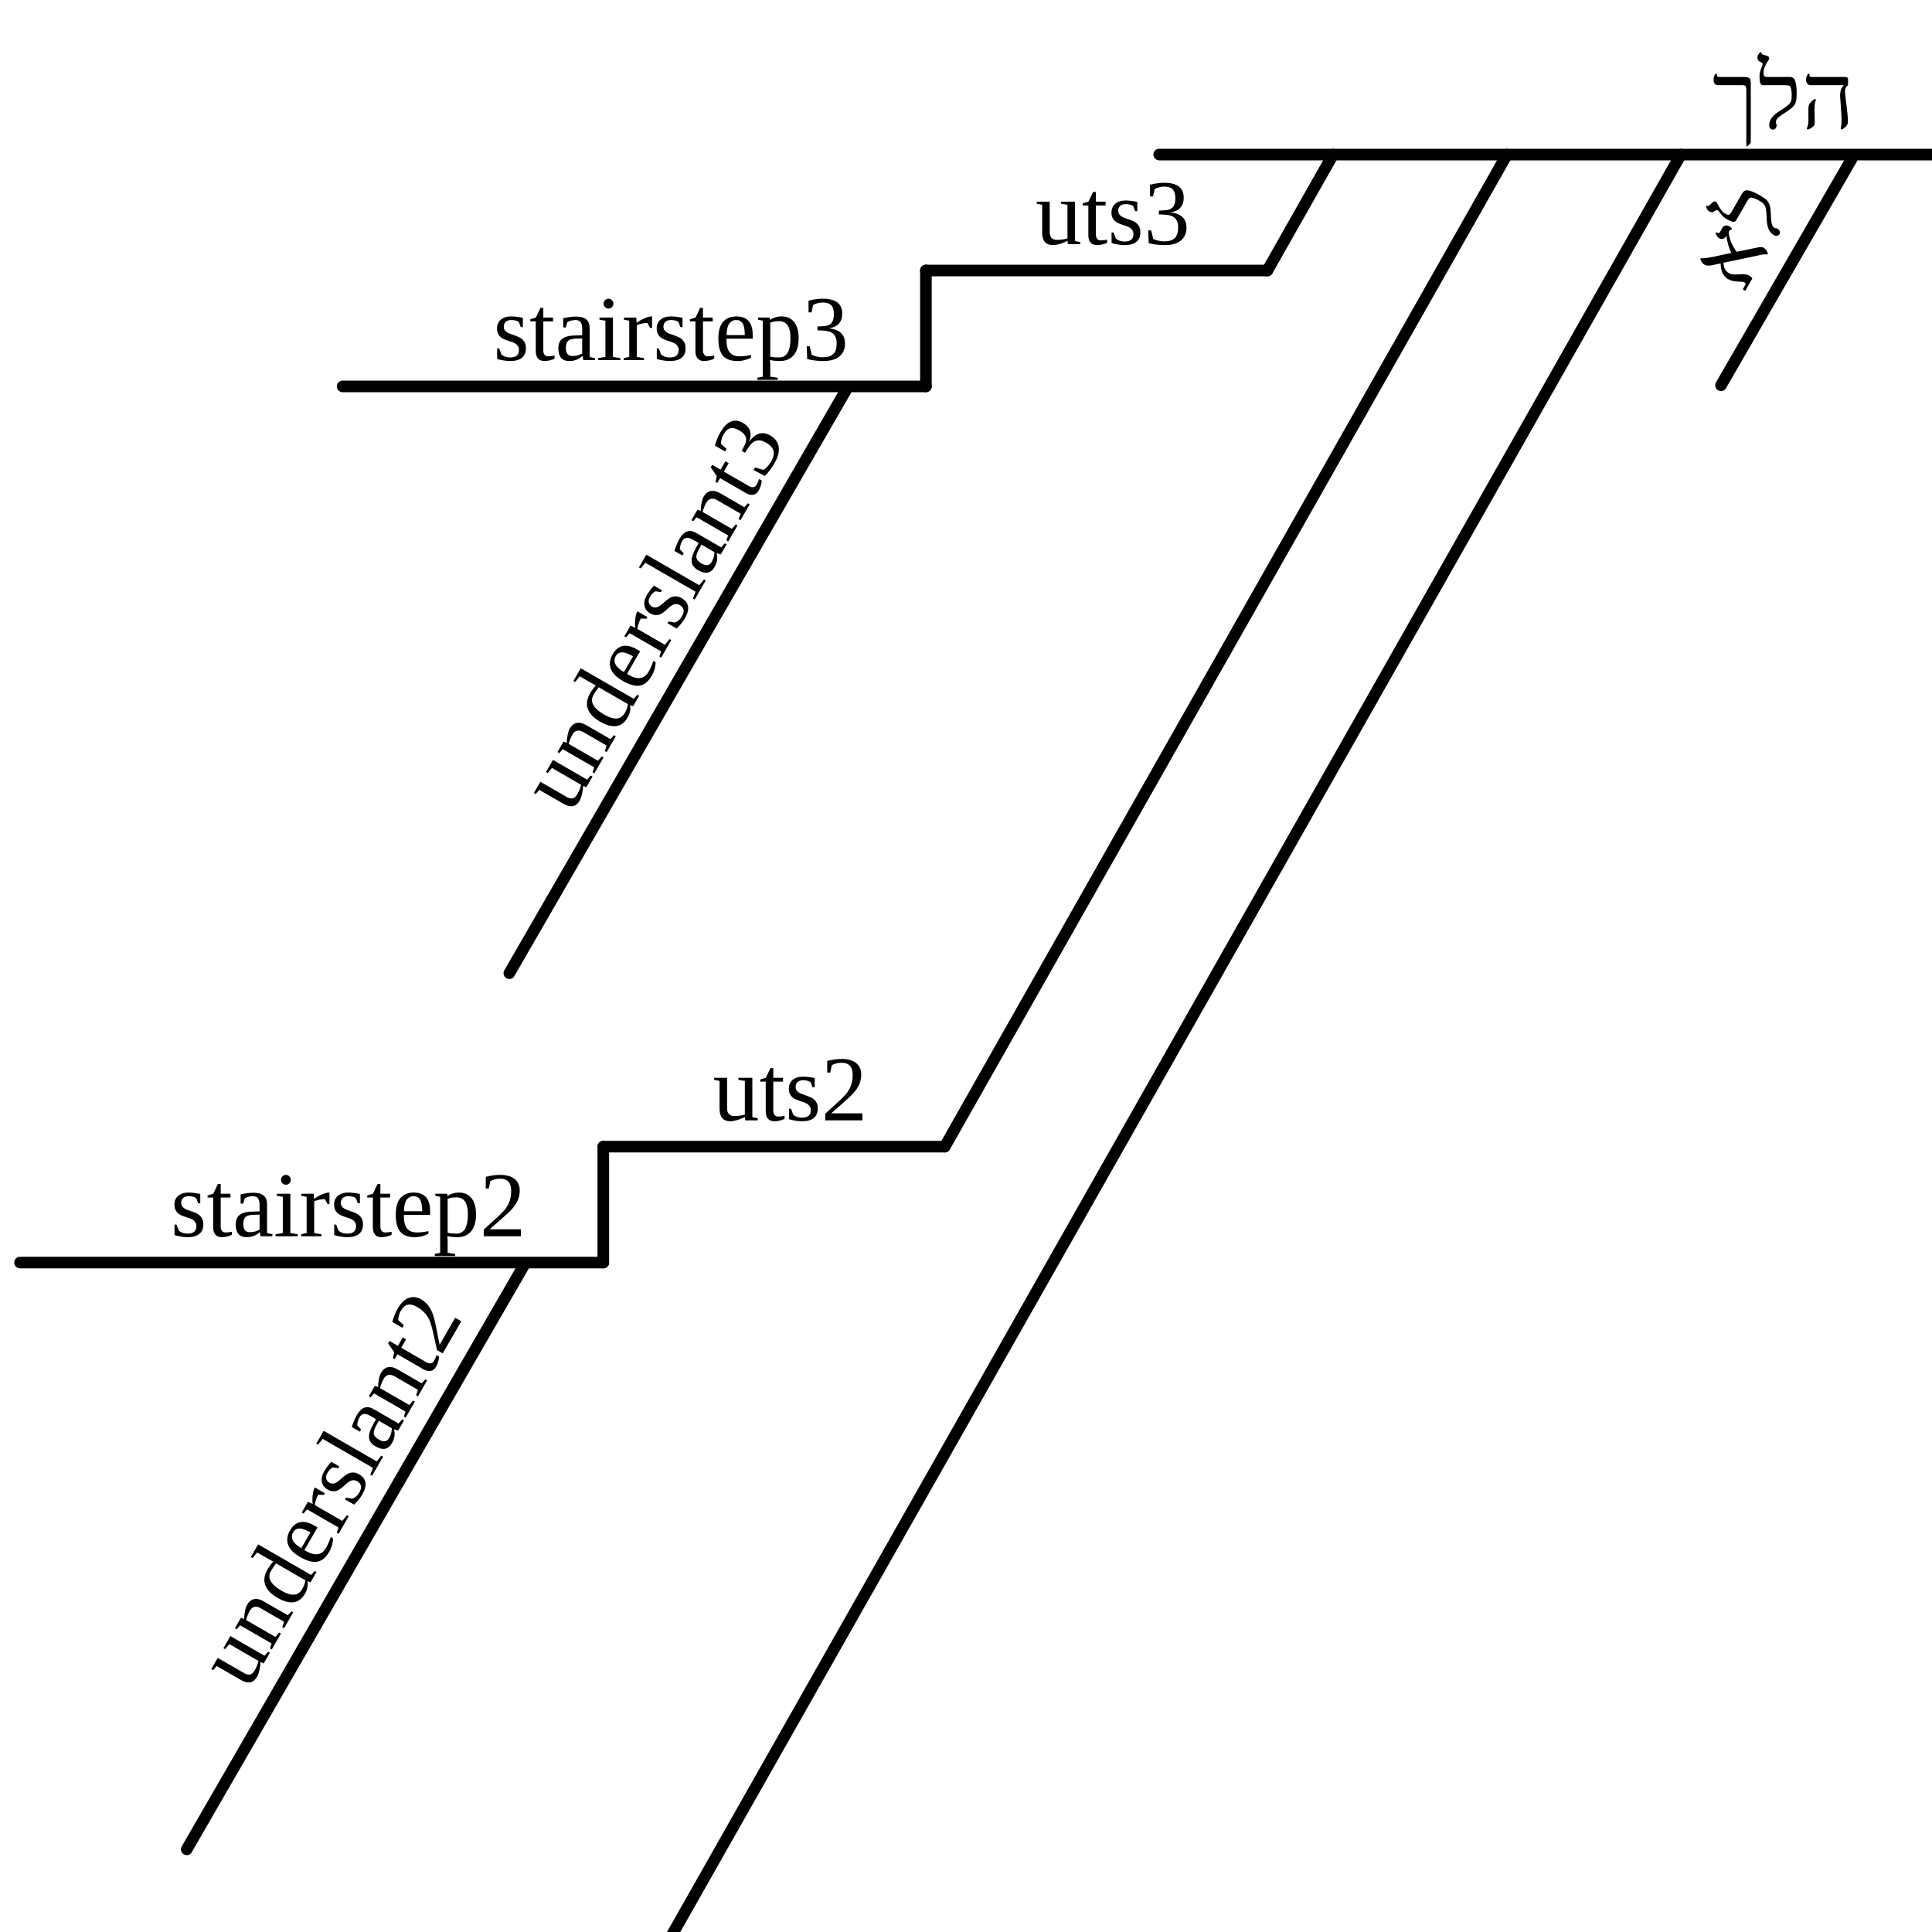
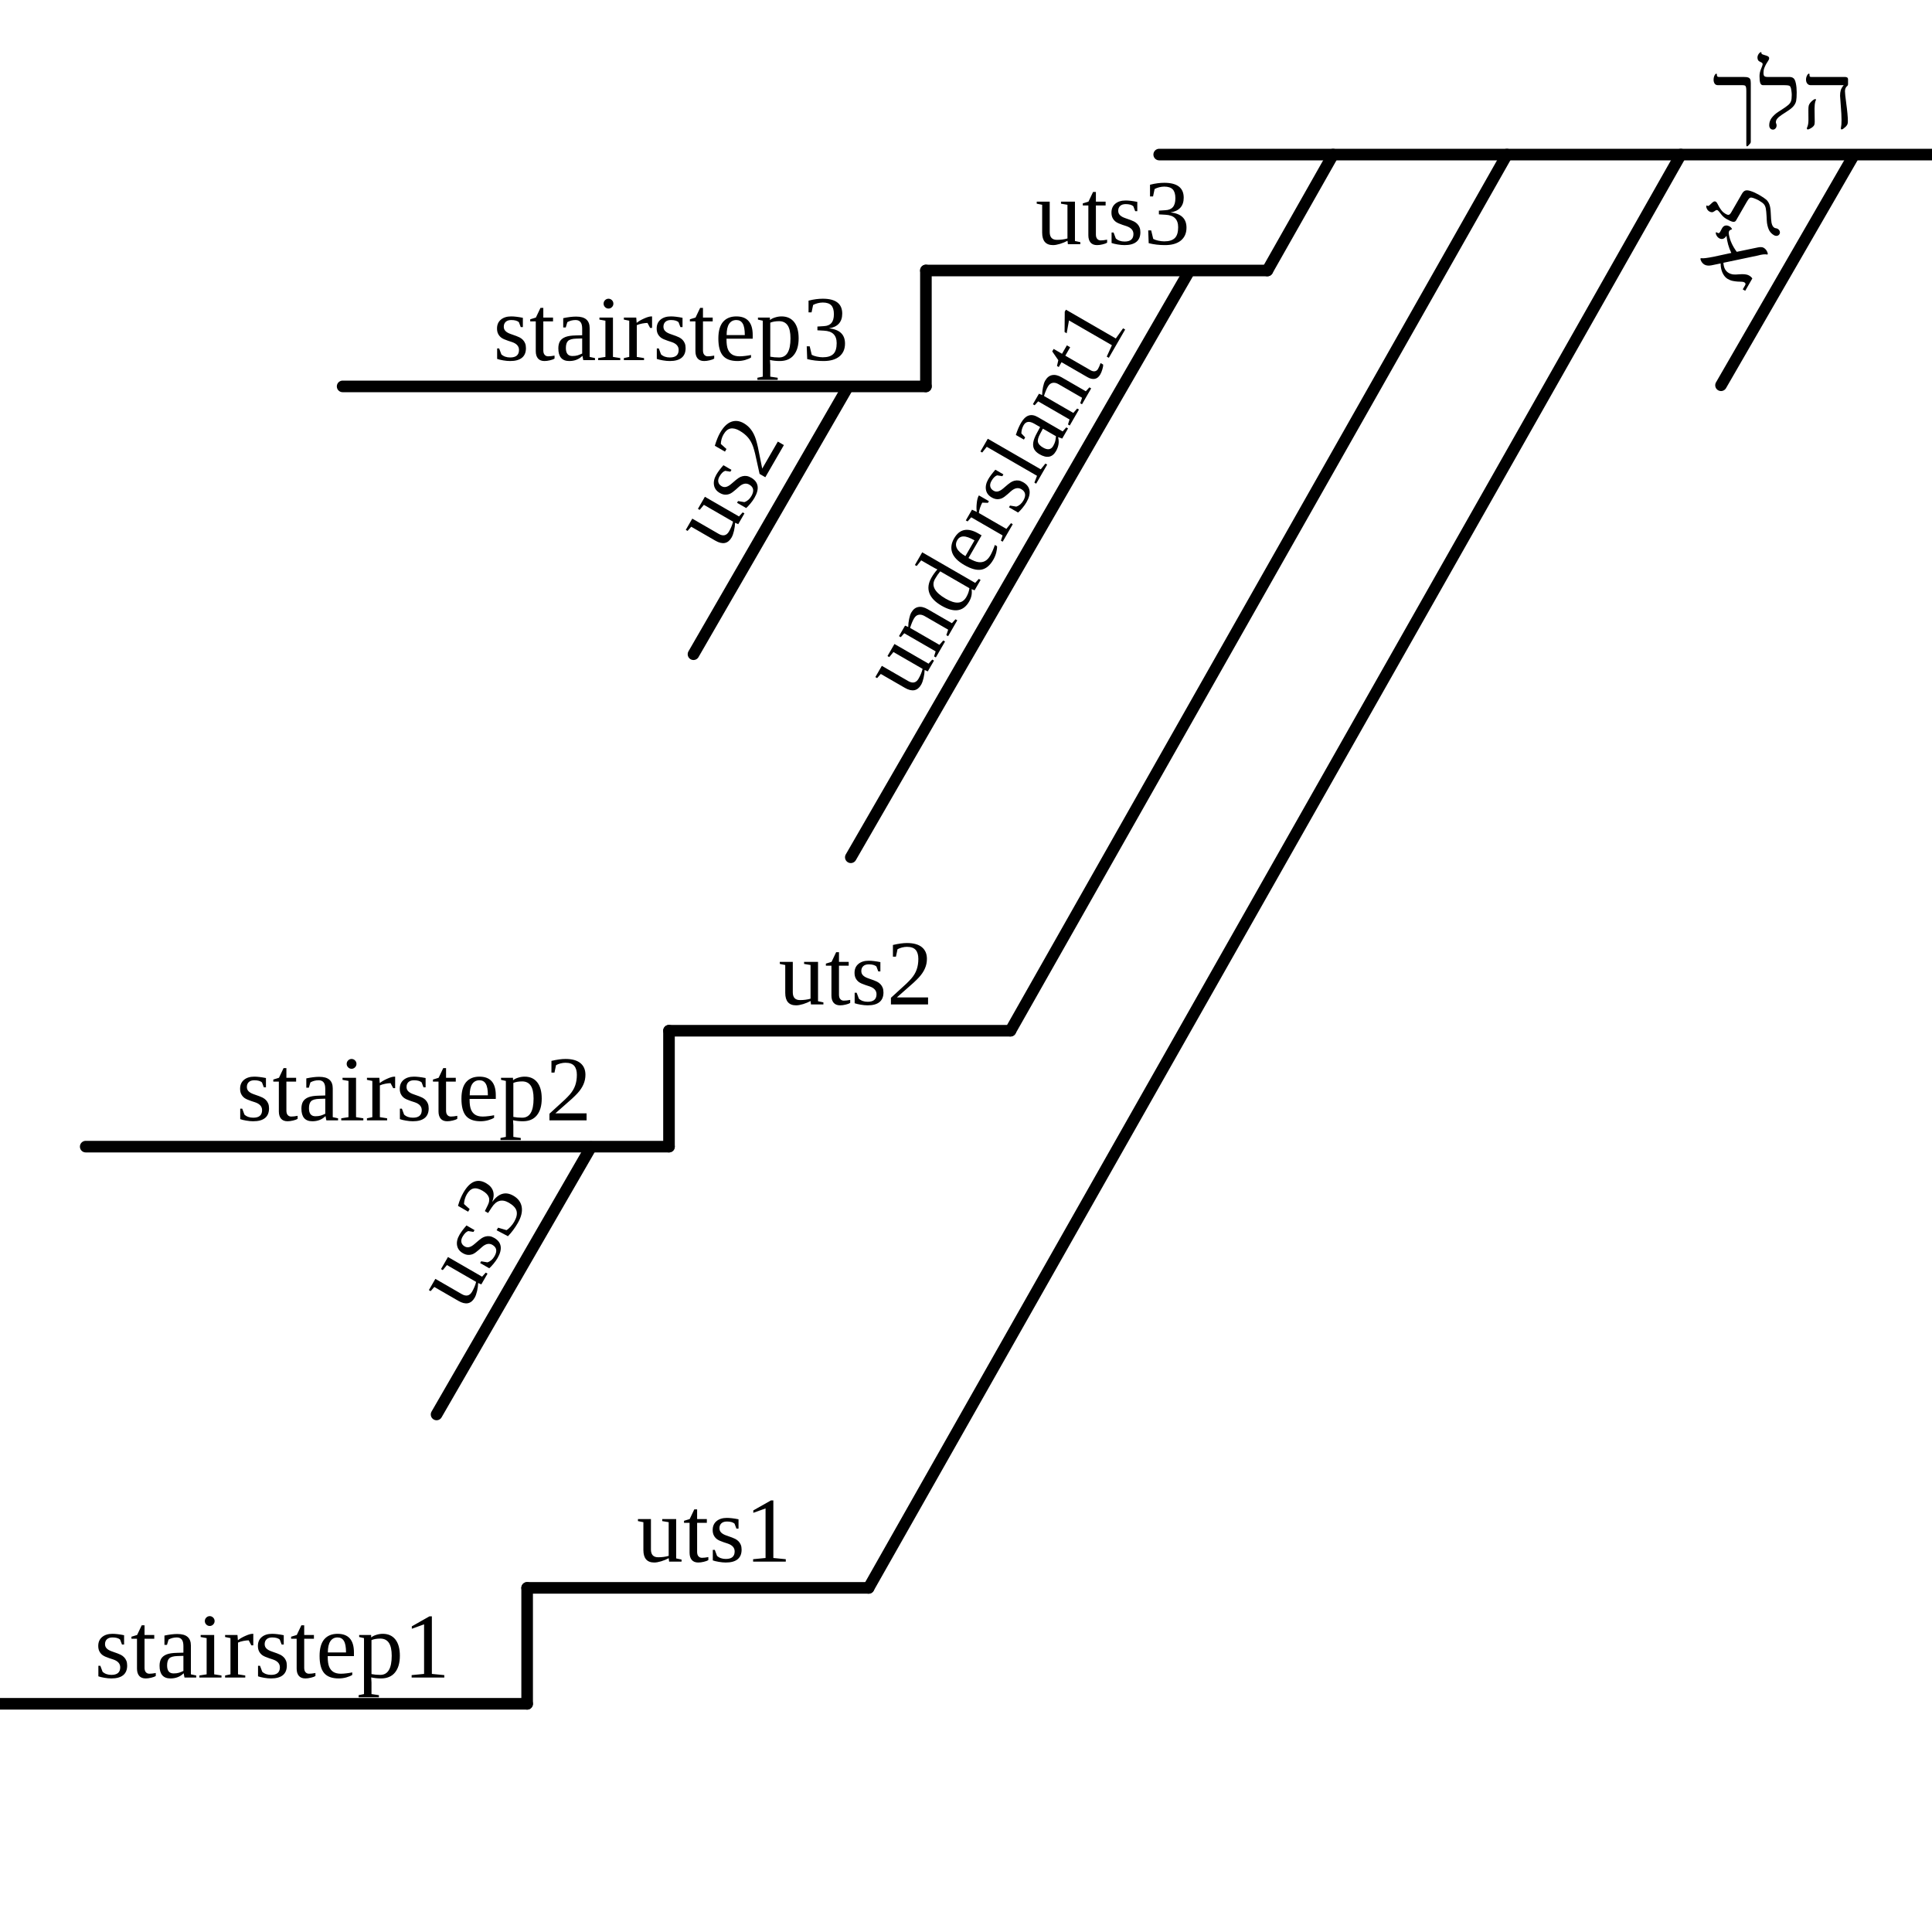
<svg xmlns="http://www.w3.org/2000/svg" xmlns:ns1="http://svgjs.com/svgjs" version="1.1" width="500" height="500">
  <svg version="1.1" width="2" height="0" style="opacity: 0; position: absolute; left: -100%; top: -100%; overflow: hidden;" focusable="false" aria-hidden="true">
    <path d="M0 0 " />
  </svg>
  <g class="descending-line" />
  <g class="descending-line" />
  <g class="descending-line" />
  <g class="word" transform="matrix(1,0,0,1,500,40)">
    <line x1="0" y1="0" x2="-200" y2="0" stroke-linecap="round" stroke-width="3" stroke="black" />
    <text x="-20" y="-38" direction="rtl" font-size="24" fill="black" ns1:data="{&quot;leading&quot;:&quot;1.3&quot;}">
      <tspan dy="31.2" x="-20" ns1:data="{&quot;leading&quot;:&quot;1.3&quot;,&quot;newLined&quot;:true}">הלך</tspan>
    </text>
    <g class="word" transform="matrix(0.5,-0.8660254,0.8660254,0.5,-20.20027,0.115625)">
      <line x1="0" y1="0" x2="-68.805" y2="0" stroke-linecap="round" stroke-width="3" stroke="black" />
      <text x="-20" y="-38" direction="rtl" font-size="24" fill="black" ns1:data="{&quot;leading&quot;:&quot;1.3&quot;}">
        <tspan dy="31.2" x="-20" ns1:data="{&quot;leading&quot;:&quot;1.3&quot;,&quot;newLined&quot;:true}">לא</tspan>
      </text>
    </g>
    <g class="descending-line">
-       <line x1="-65" y1="0" x2="-338.98" y2="483.495" stroke-linecap="round" stroke-width="3" stroke="black" />
-       <g class="word" transform="matrix(1,0,0,1,-338.9802,483.4945)">
+       <line x1="-65" y1="0" x2="-275.202" y2="370.945" stroke-linecap="round" stroke-width="3" stroke="black" />
+       <g class="word" transform="matrix(1,0,0,1,-275.202,370.9447)">
        <line x1="0" y1="0" x2="-88.375" y2="0" stroke-linecap="round" stroke-width="3" stroke="black" />
        <text x="-20" y="-38" direction="rtl" font-size="24" fill="black" ns1:data="{&quot;leading&quot;:&quot;1.3&quot;}">
          <tspan dy="31.2" x="-20" ns1:data="{&quot;leading&quot;:&quot;1.3&quot;,&quot;newLined&quot;:true}">uts1</tspan>
        </text>
        <g class="word" transform="matrix(1,0,0,1,-88.375,30)">
          <line x1="0" y1="0" x2="-150.953" y2="0" stroke-linecap="round" stroke-width="3" stroke="black" />
          <text x="-20" y="-38" direction="rtl" font-size="24" fill="black" ns1:data="{&quot;leading&quot;:&quot;1.3&quot;}">
            <tspan dy="31.2" x="-20" ns1:data="{&quot;leading&quot;:&quot;1.3&quot;,&quot;newLined&quot;:true}">stairstep1</tspan>
          </text>
-           <g class="word" transform="matrix(0.5,-0.8660254,0.8660254,0.5,-20.20027,0.115625)">
-             <line x1="0" y1="0" x2="-175.223" y2="0" stroke-linecap="round" stroke-width="3" stroke="black" />
-             <text x="-20" y="-38" direction="rtl" font-size="24" fill="black" ns1:data="{&quot;leading&quot;:&quot;1.3&quot;}">
-               <tspan dy="31.2" x="-20" ns1:data="{&quot;leading&quot;:&quot;1.3&quot;,&quot;newLined&quot;:true}">underslant1</tspan>
-             </text>
-           </g>
        </g>
        <line x1="-88.375" y1="0" x2="-88.375" y2="30" stroke-linecap="round" stroke-width="3" stroke="black" />
-         <g class="word" transform="matrix(0.5,-0.8660254,0.8660254,0.5,-20.20027,0.115625)">
-           <line x1="0" y1="0" x2="-188.57" y2="0" stroke-linecap="round" stroke-width="3" stroke="black" />
-           <text x="-20" y="-38" direction="rtl" font-size="24" fill="black" ns1:data="{&quot;leading&quot;:&quot;1.3&quot;}">
-             <tspan dy="31.2" x="-20" ns1:data="{&quot;leading&quot;:&quot;1.3&quot;,&quot;newLined&quot;:true}">underslant1a</tspan>
-           </text>
-         </g>
      </g>
    </g>
    <g class="descending-line">
-       <line x1="-110" y1="0" x2="-255.49" y2="256.747" stroke-linecap="round" stroke-width="3" stroke="black" />
-       <g class="word" transform="matrix(1,0,0,1,-255.4901,256.7473)">
+       <line x1="-110" y1="0" x2="-238.49" y2="226.747" stroke-linecap="round" stroke-width="3" stroke="black" />
+       <g class="word" transform="matrix(1,0,0,1,-238.4901,226.7473)">
        <line x1="0" y1="0" x2="-88.375" y2="0" stroke-linecap="round" stroke-width="3" stroke="black" />
        <text x="-20" y="-38" direction="rtl" font-size="24" fill="black" ns1:data="{&quot;leading&quot;:&quot;1.3&quot;}">
          <tspan dy="31.2" x="-20" ns1:data="{&quot;leading&quot;:&quot;1.3&quot;,&quot;newLined&quot;:true}">uts2</tspan>
        </text>
        <g class="word" transform="matrix(1,0,0,1,-88.375,30)">
          <line x1="0" y1="0" x2="-150.953" y2="0" stroke-linecap="round" stroke-width="3" stroke="black" />
          <text x="-20" y="-38" direction="rtl" font-size="24" fill="black" ns1:data="{&quot;leading&quot;:&quot;1.3&quot;}">
            <tspan dy="31.2" x="-20" ns1:data="{&quot;leading&quot;:&quot;1.3&quot;,&quot;newLined&quot;:true}">stairstep2</tspan>
          </text>
          <g class="word" transform="matrix(0.5,-0.8660254,0.8660254,0.5,-20.20027,0.115625)">
-             <line x1="0" y1="0" x2="-175.223" y2="0" stroke-linecap="round" stroke-width="3" stroke="black" />
+             <line x1="0" y1="0" x2="-79.902" y2="0" stroke-linecap="round" stroke-width="3" stroke="black" />
            <text x="-20" y="-38" direction="rtl" font-size="24" fill="black" ns1:data="{&quot;leading&quot;:&quot;1.3&quot;}">
-               <tspan dy="31.2" x="-20" ns1:data="{&quot;leading&quot;:&quot;1.3&quot;,&quot;newLined&quot;:true}">underslant2</tspan>
+               <tspan dy="31.2" x="-20" ns1:data="{&quot;leading&quot;:&quot;1.3&quot;,&quot;newLined&quot;:true}">us3</tspan>
            </text>
          </g>
        </g>
        <line x1="-88.375" y1="0" x2="-88.375" y2="30" stroke-linecap="round" stroke-width="3" stroke="black" />
      </g>
    </g>
    <g class="descending-line">
      <line x1="-155" y1="0" x2="-172" y2="30" stroke-linecap="round" stroke-width="3" stroke="black" />
      <g class="word" transform="matrix(1,0,0,1,-172,30)">
        <line x1="0" y1="0" x2="-88.375" y2="0" stroke-linecap="round" stroke-width="3" stroke="black" />
        <text x="-20" y="-38" direction="rtl" font-size="24" fill="black" ns1:data="{&quot;leading&quot;:&quot;1.3&quot;}">
          <tspan dy="31.2" x="-20" ns1:data="{&quot;leading&quot;:&quot;1.3&quot;,&quot;newLined&quot;:true}">uts3</tspan>
        </text>
        <g class="word" transform="matrix(1,0,0,1,-88.375,30)">
          <line x1="0" y1="0" x2="-150.953" y2="0" stroke-linecap="round" stroke-width="3" stroke="black" />
          <text x="-20" y="-38" direction="rtl" font-size="24" fill="black" ns1:data="{&quot;leading&quot;:&quot;1.3&quot;}">
            <tspan dy="31.2" x="-20" ns1:data="{&quot;leading&quot;:&quot;1.3&quot;,&quot;newLined&quot;:true}">stairstep3</tspan>
          </text>
          <g class="word" transform="matrix(0.5,-0.8660254,0.8660254,0.5,-20.20027,0.115625)">
-             <line x1="0" y1="0" x2="-175.223" y2="0" stroke-linecap="round" stroke-width="3" stroke="black" />
+             <line x1="0" y1="0" x2="-79.902" y2="0" stroke-linecap="round" stroke-width="3" stroke="black" />
            <text x="-20" y="-38" direction="rtl" font-size="24" fill="black" ns1:data="{&quot;leading&quot;:&quot;1.3&quot;}">
-               <tspan dy="31.2" x="-20" ns1:data="{&quot;leading&quot;:&quot;1.3&quot;,&quot;newLined&quot;:true}">underslant3</tspan>
+               <tspan dy="31.2" x="-20" ns1:data="{&quot;leading&quot;:&quot;1.3&quot;,&quot;newLined&quot;:true}">us2</tspan>
            </text>
          </g>
        </g>
        <line x1="-88.375" y1="0" x2="-88.375" y2="30" stroke-linecap="round" stroke-width="3" stroke="black" />
+         <g class="word" transform="matrix(0.5,-0.8660254,0.8660254,0.5,-20.20027,0.115625)">
+           <line x1="0" y1="0" x2="-175.223" y2="0" stroke-linecap="round" stroke-width="3" stroke="black" />
+           <text x="-20" y="-38" direction="rtl" font-size="24" fill="black" ns1:data="{&quot;leading&quot;:&quot;1.3&quot;}">
+             <tspan dy="31.2" x="-20" ns1:data="{&quot;leading&quot;:&quot;1.3&quot;,&quot;newLined&quot;:true}">underslant1</tspan>
+           </text>
+         </g>
      </g>
    </g>
  </g>
</svg>
